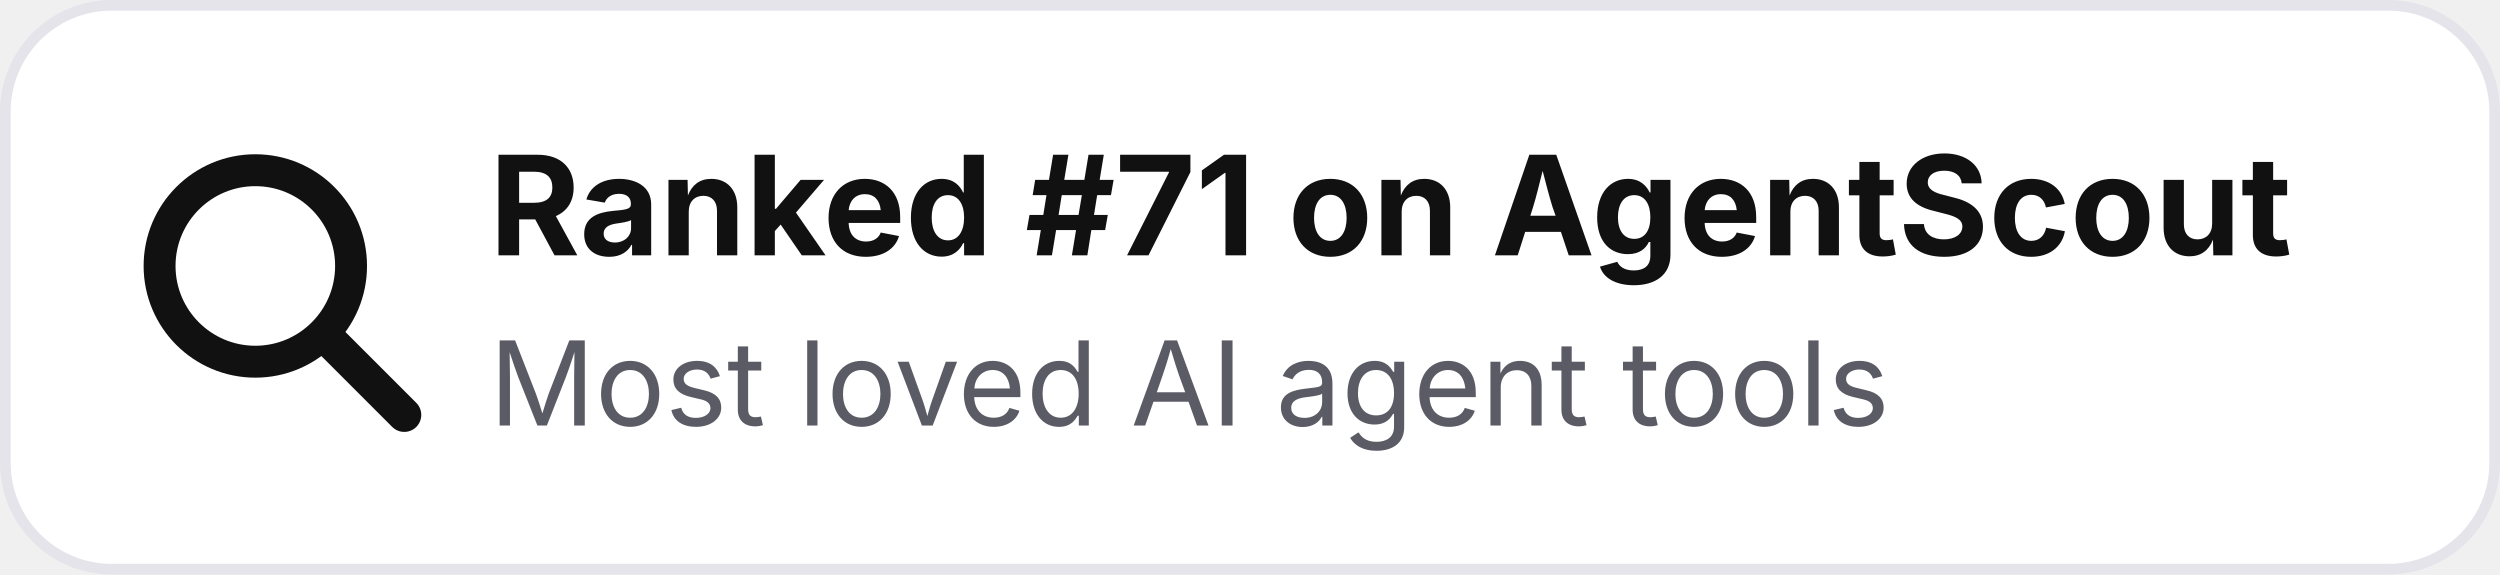
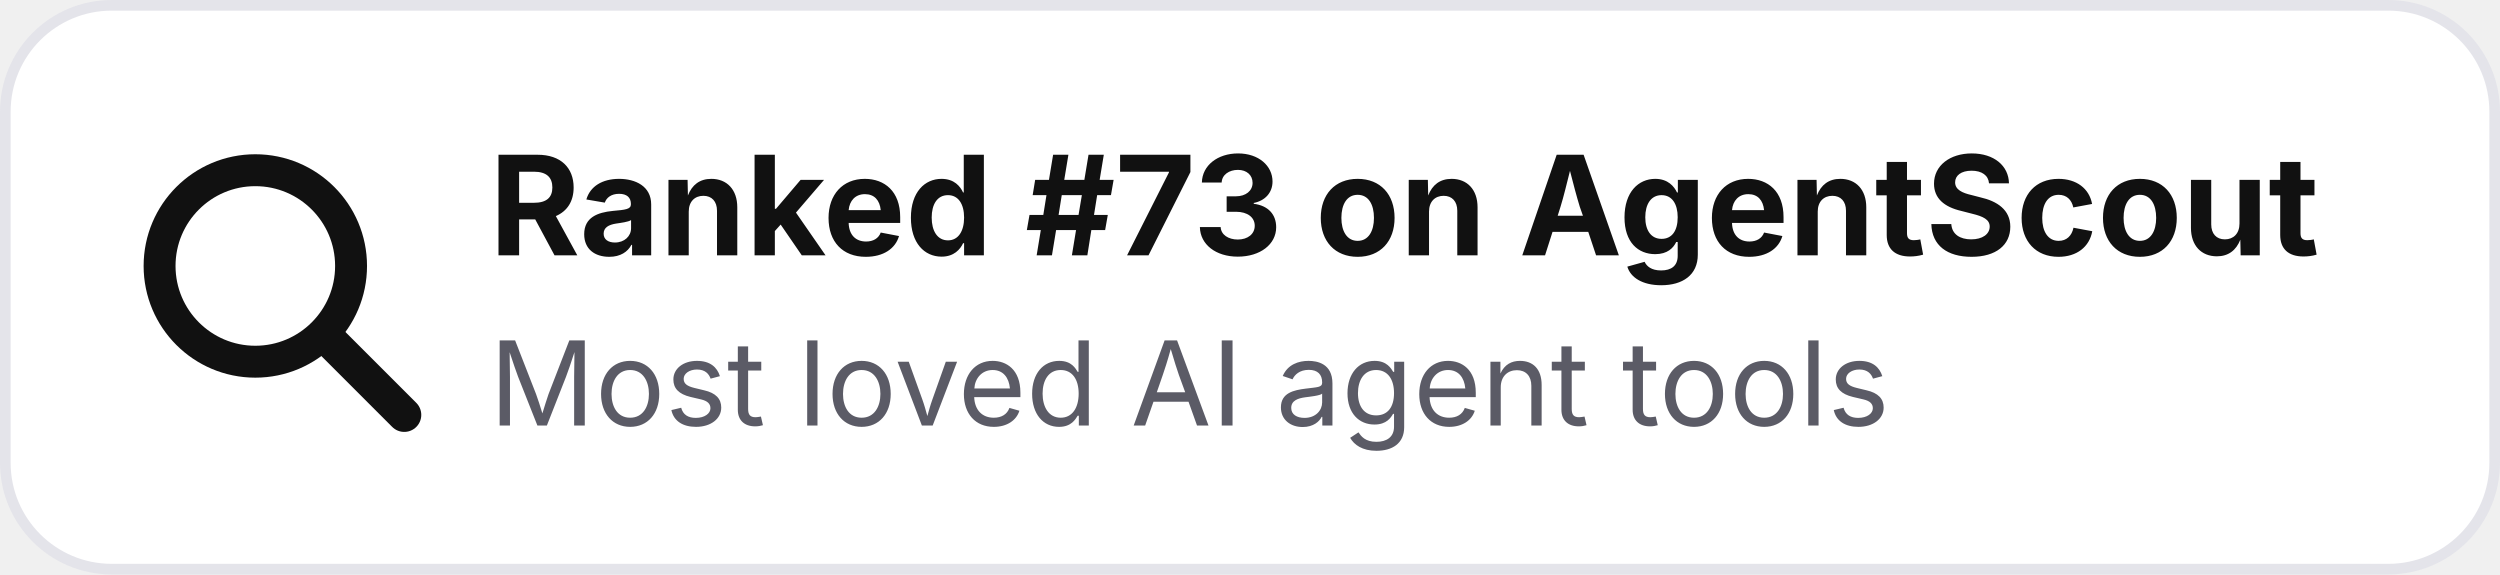
- <svg xmlns="http://www.w3.org/2000/svg" width="235" height="54" viewBox="0 0 235 54" role="img" aria-label="Ranked #71 on AgentScout">
+ <svg xmlns="http://www.w3.org/2000/svg" width="235" height="54" viewBox="0 0 235 54" role="img" aria-label="Ranked #73 on AgentScout">
  <rect x=".5" y=".5" width="234" height="53" rx="10" fill="#ffffff" stroke="#e4e4ea" />
  <circle cx="24" cy="25" r="9" fill="none" stroke="#111111" stroke-width="3" />
  <path d="M31 32l7 7" stroke="#111111" stroke-width="3.2" stroke-linecap="round" />
-   <text x="46" y="24" font-family="Inter,Segoe UI,Arial,sans-serif" font-size="13" font-weight="700" fill="#111111">Ranked #71 on AgentScout</text>
+   <text x="46" y="24" font-family="Inter,Segoe UI,Arial,sans-serif" font-size="13" font-weight="700" fill="#111111">Ranked #73 on AgentScout</text>
  <text x="46" y="40" font-family="Inter,Segoe UI,Arial,sans-serif" font-size="11" fill="#5b5b66">Most loved AI agent tools</text>
</svg>
